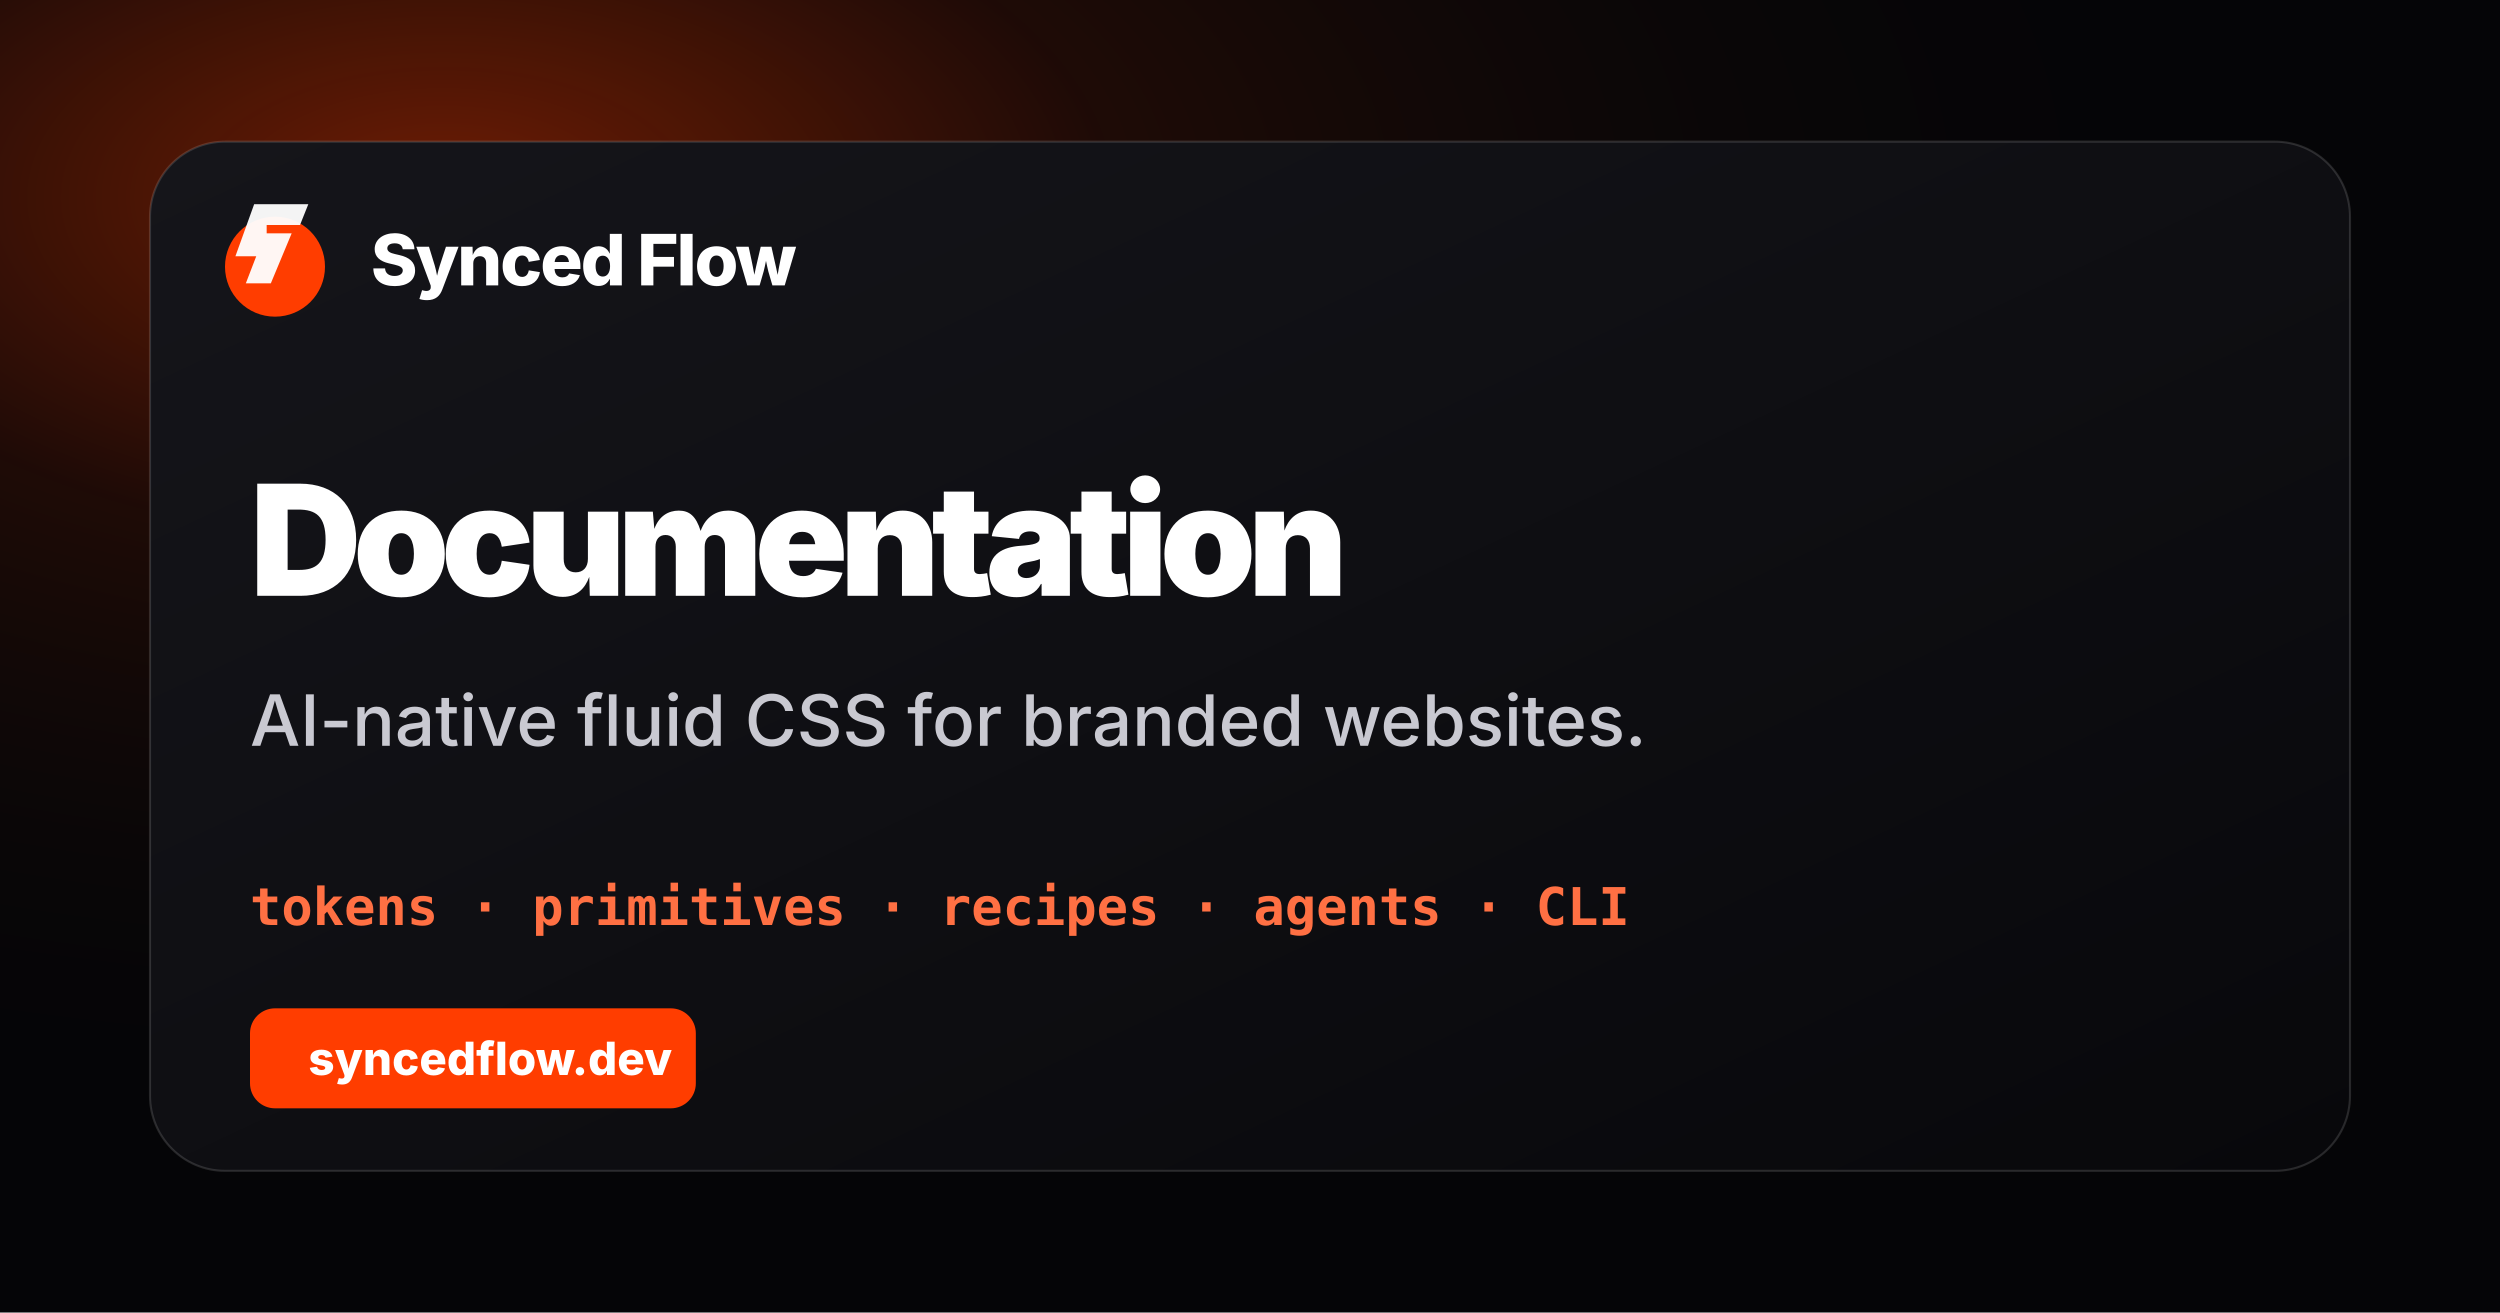
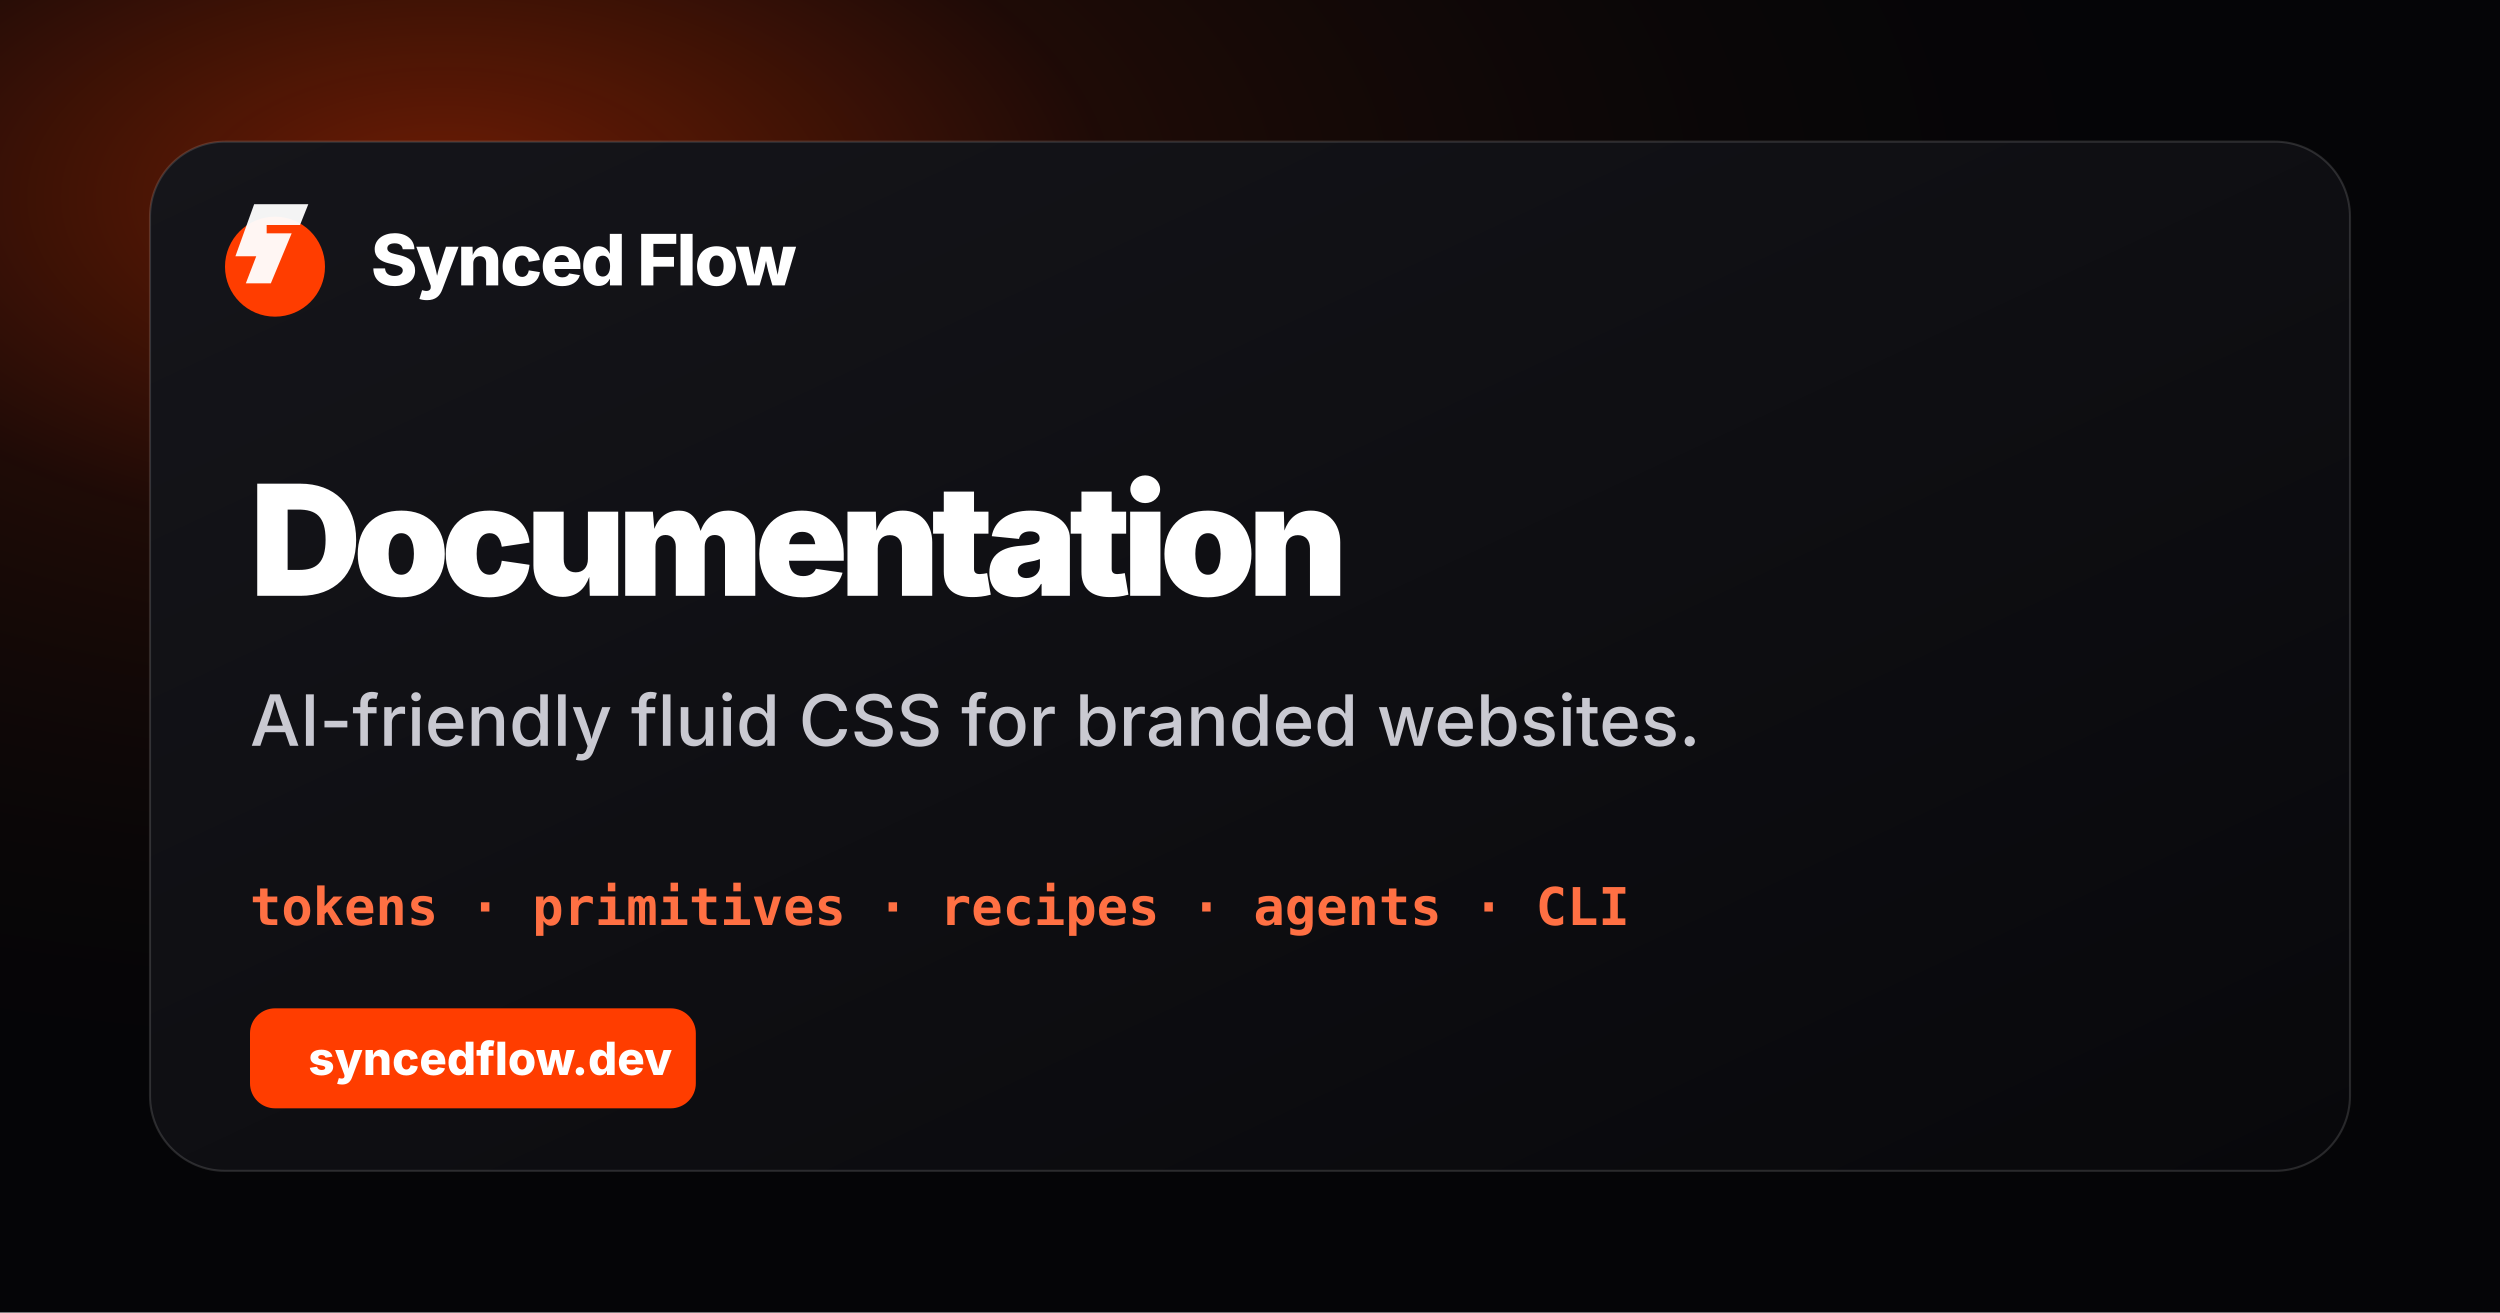
<svg xmlns="http://www.w3.org/2000/svg" width="1200" height="630" viewBox="0 0 1200 630" role="img" aria-labelledby="title desc">
  <defs>
    <radialGradient id="glow" cx="18%" cy="15%" r="70%">
      <stop offset="0" stop-color="#ff3d00" stop-opacity="0.42" />
      <stop offset="0.38" stop-color="#ff3d00" stop-opacity="0.1" />
      <stop offset="1" stop-color="#050507" stop-opacity="0" />
    </radialGradient>
    <linearGradient id="panel" x1="0" x2="1" y1="0" y2="1">
      <stop offset="0" stop-color="#15151a" />
      <stop offset="1" stop-color="#08080b" />
    </linearGradient>
  </defs>
  <rect width="1200" height="630" fill="#050507" />
  <rect width="1200" height="630" fill="url(#glow)" />
  <rect x="72" y="68" width="1056" height="494" rx="36" fill="url(#panel)" stroke="rgba(255,255,255,0.14)" />
  <circle cx="132" cy="128" r="24" fill="#ff3d00" />
  <path d="M128 112h12l-10 24h-12l5-13h-10l9-25h26l-4 10h-16z" fill="#fff" opacity="0.95" />
  <text x="178" y="137" fill="#fff" font-family="Inter, ui-sans-serif, system-ui, sans-serif" font-size="34" font-weight="800" letter-spacing="-1">Synced Flow</text>
  <text x="120" y="286" fill="#fff" font-family="Inter, ui-sans-serif, system-ui, sans-serif" font-size="74" font-weight="900" letter-spacing="-4">Documentation</text>
-   <text x="120" y="358" fill="#c9c9d1" font-family="Inter, ui-sans-serif, system-ui, sans-serif" font-size="34" font-weight="500">AI-native fluid CSS for branded websites.</text>
+   <text x="120" y="358" fill="#c9c9d1" font-family="Inter, ui-sans-serif, system-ui, sans-serif" font-size="34" font-weight="500">AI-friendly fluid CSS for branded websites.</text>
  <text x="120" y="444" fill="#ff7043" font-family="JetBrains Mono, ui-monospace, monospace" font-size="25" font-weight="600">tokens · primitives · recipes · agents · CLI</text>
  <rect x="120" y="484" width="214" height="48" rx="12" fill="#ff3d00" />
  <text x="148" y="516" fill="#fff" font-family="Inter, ui-sans-serif, system-ui, sans-serif" font-size="22" font-weight="800">syncedflow.dev</text>
</svg>
